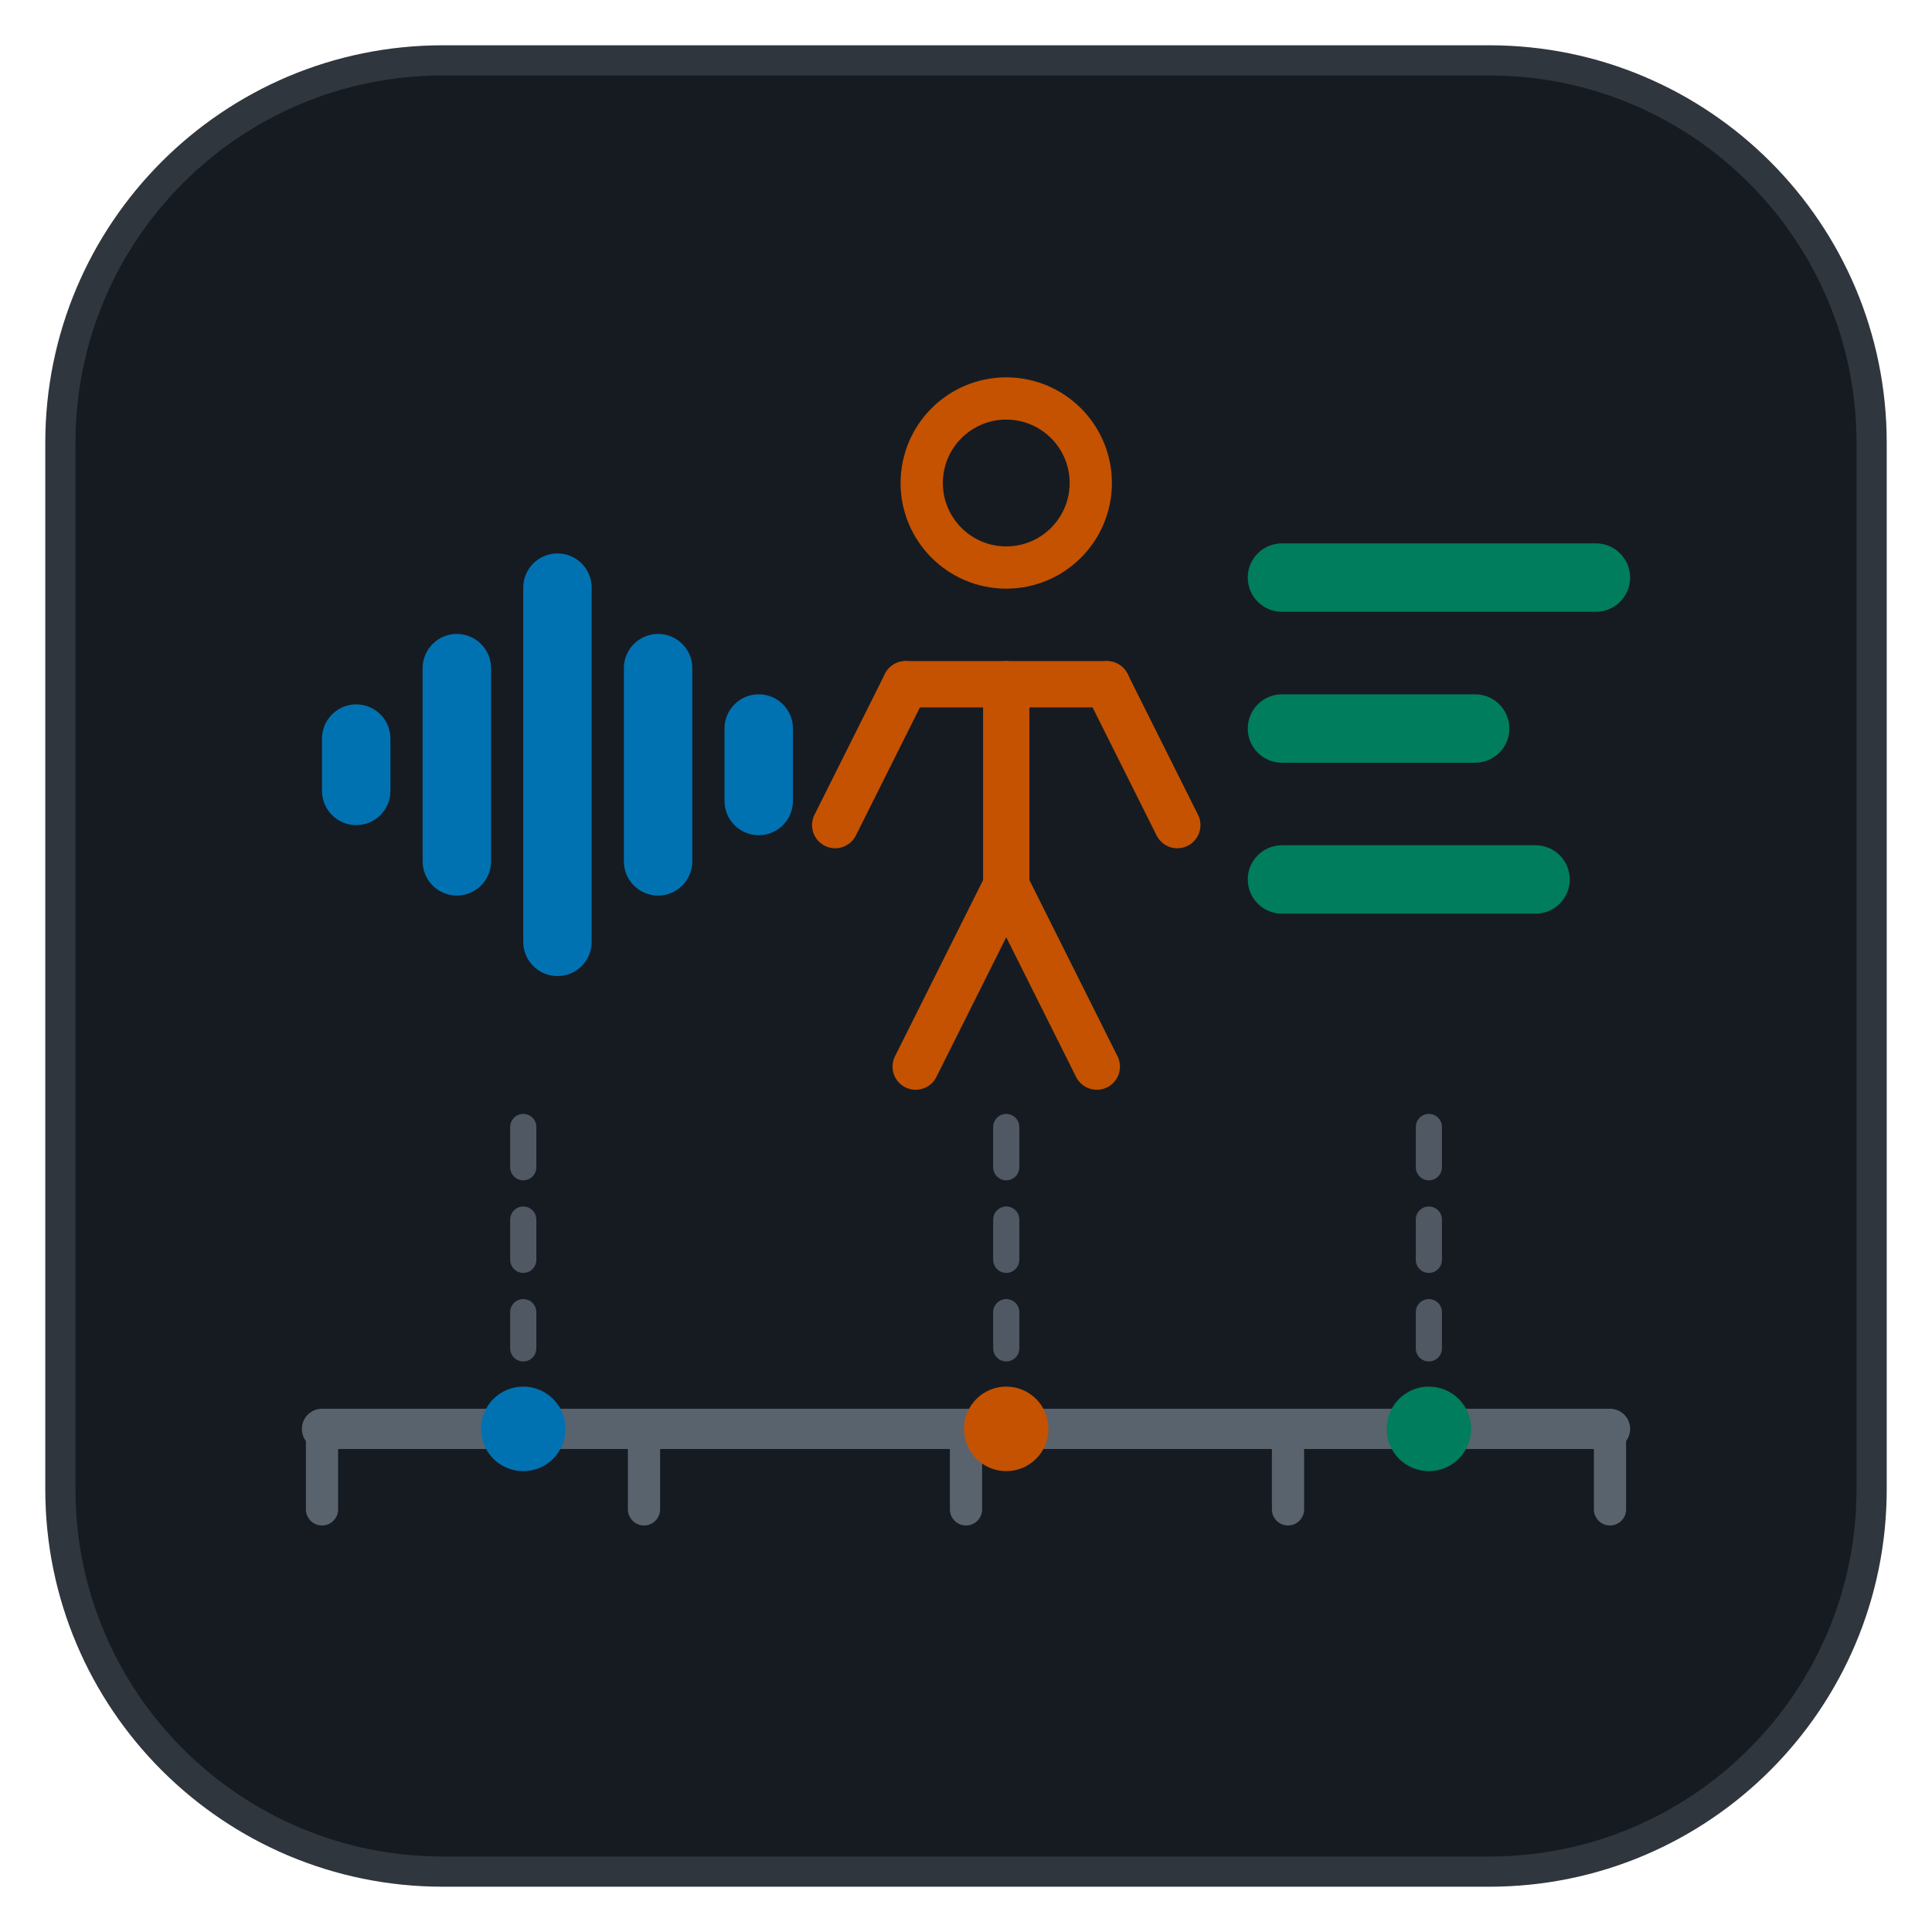
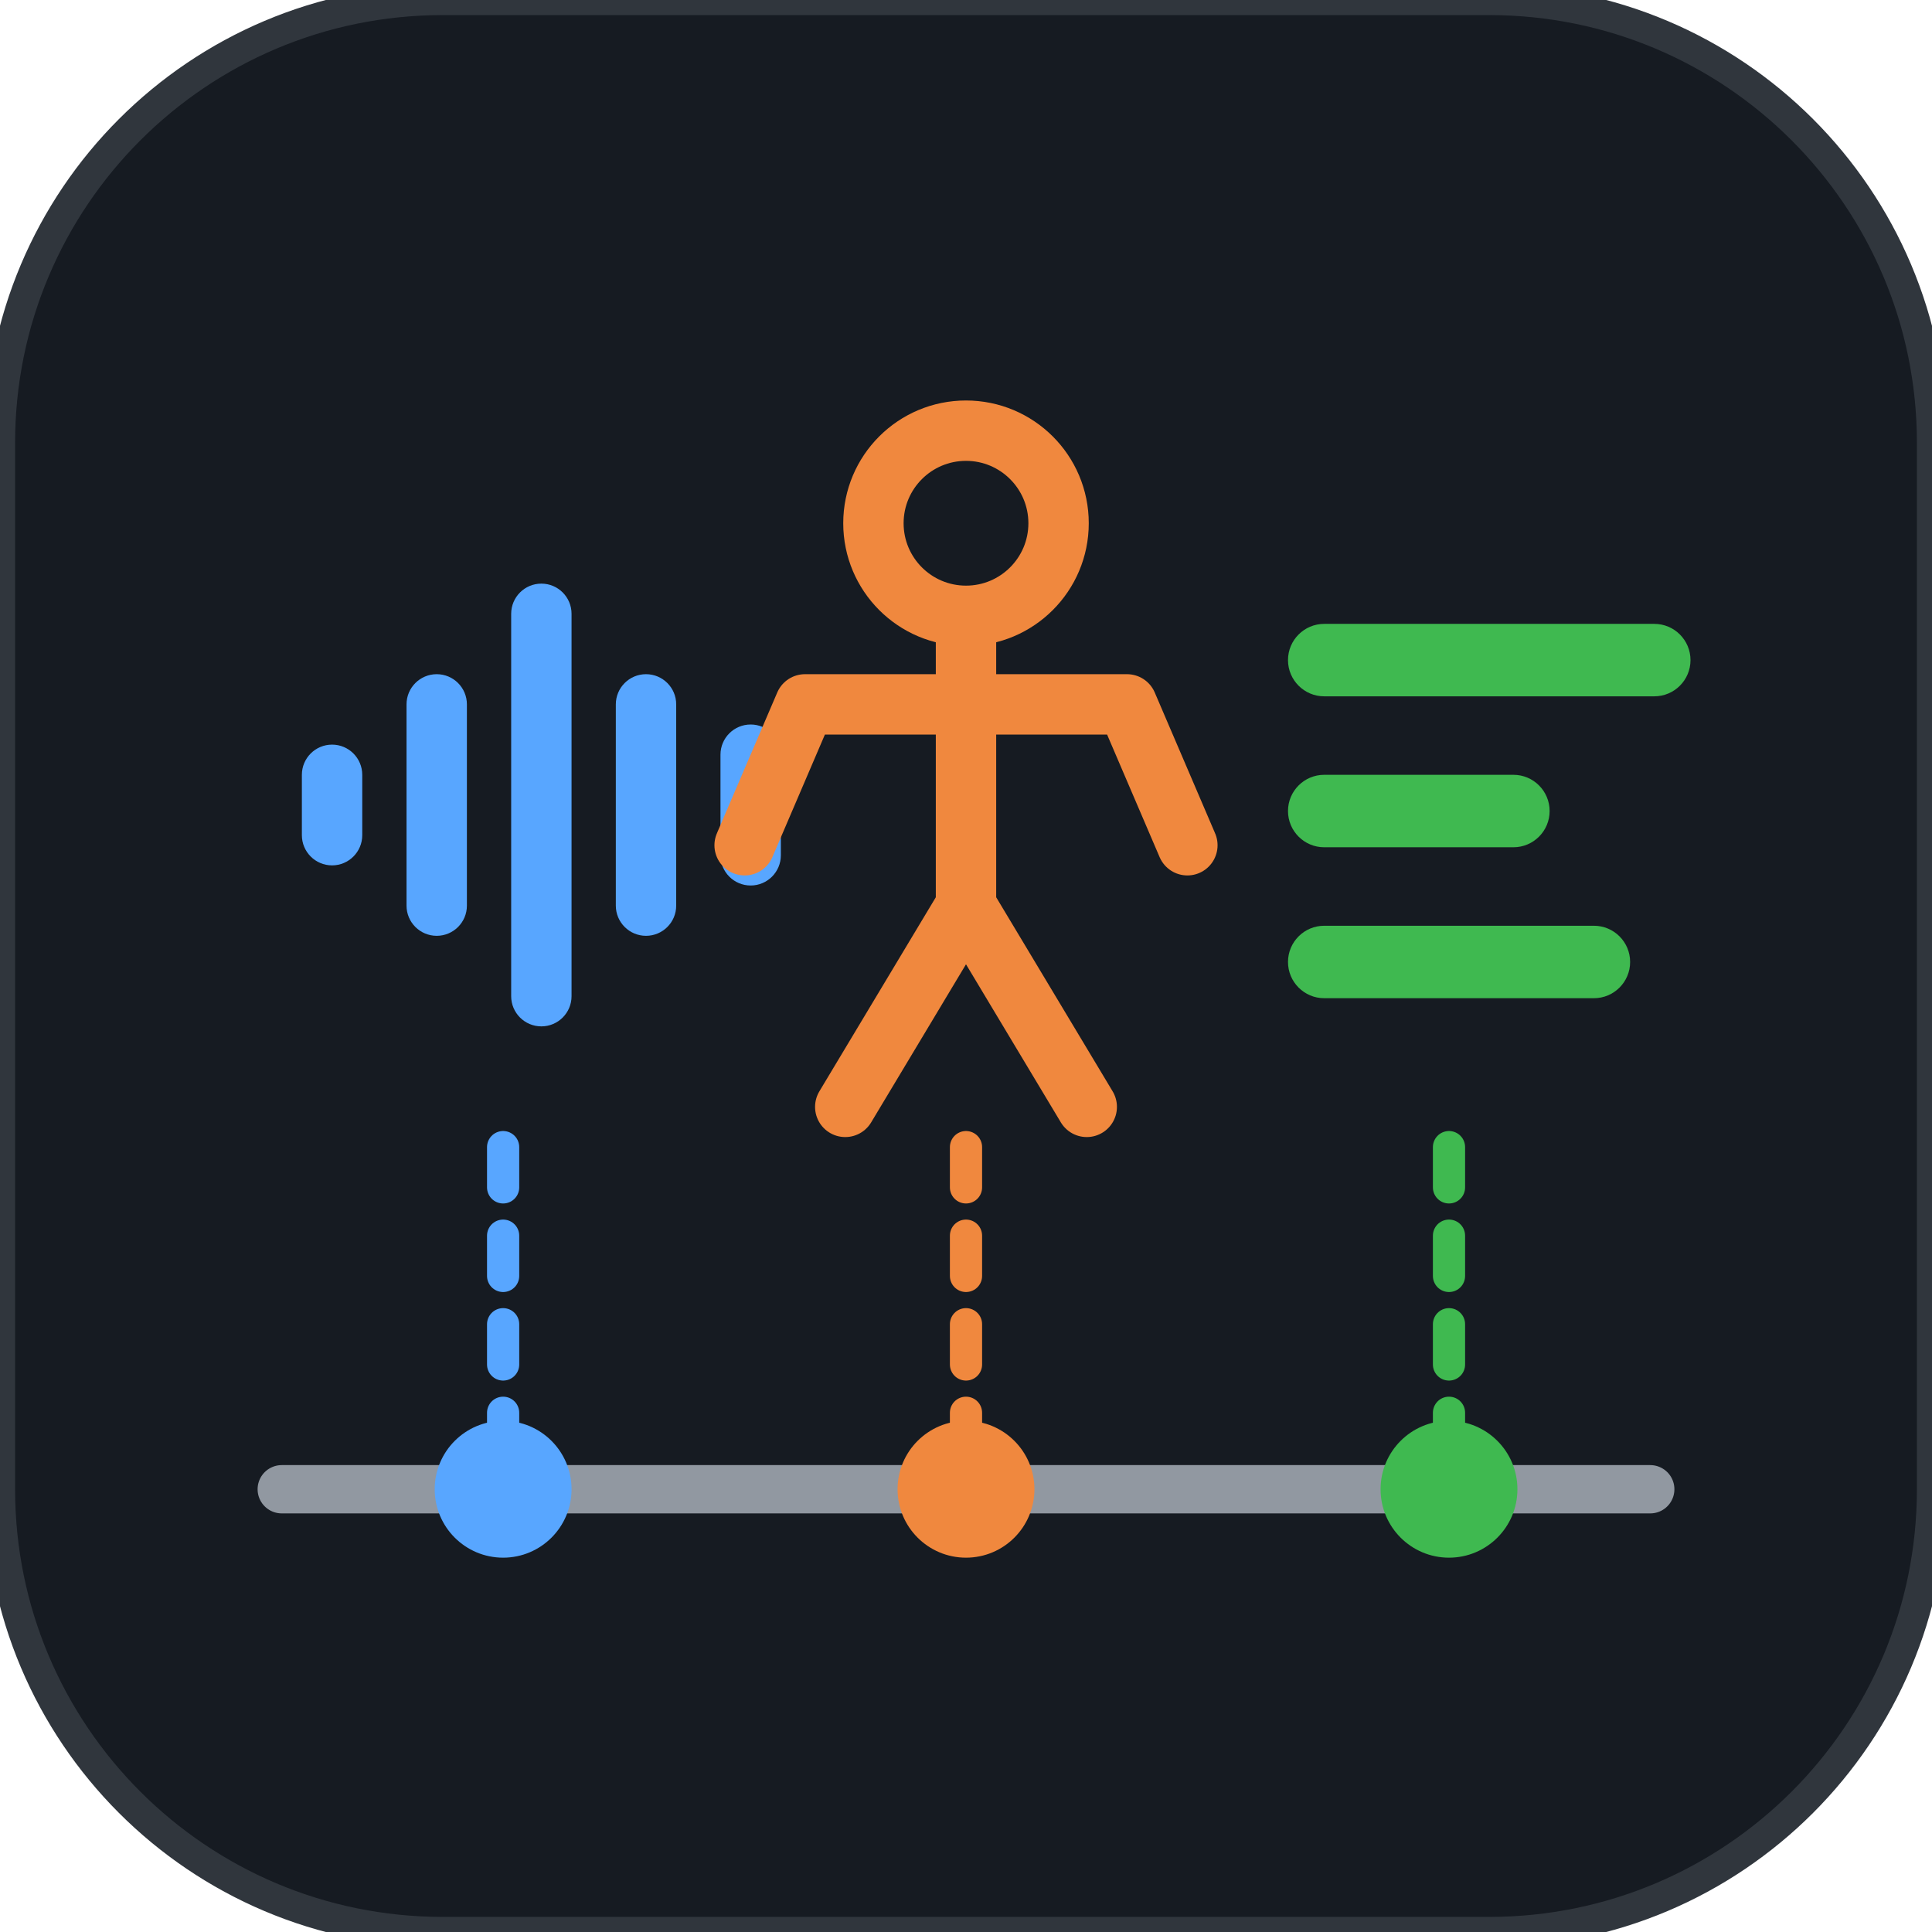
- <svg xmlns="http://www.w3.org/2000/svg" viewBox="0 0 96 96" width="96" height="96" role="img" aria-labelledby="logo-title logo-desc">
-   <rect x="3" y="3" width="90" height="90" rx="19" fill="#161b22" stroke="#30363d" stroke-width="1.5" />
-   <path d="M16 71 H80" stroke="#59636e" stroke-width="2" stroke-linecap="round" />
-   <path d="M16 71 V75" stroke="#59636e" stroke-width="1.6" stroke-linecap="round" />
-   <path d="M32 71 V75" stroke="#59636e" stroke-width="1.6" stroke-linecap="round" />
-   <path d="M48 71 V75" stroke="#59636e" stroke-width="1.6" stroke-linecap="round" />
-   <path d="M64 71 V75" stroke="#59636e" stroke-width="1.6" stroke-linecap="round" />
-   <path d="M80 71 V75" stroke="#59636e" stroke-width="1.6" stroke-linecap="round" />
-   <rect x="16" y="35" width="3.4" height="6" rx="1.7" fill="#0072B2" />
-   <rect x="21" y="31.5" width="3.4" height="13" rx="1.7" fill="#0072B2" />
-   <rect x="26" y="27.5" width="3.4" height="21" rx="1.7" fill="#0072B2" />
-   <rect x="31" y="31.5" width="3.4" height="13" rx="1.7" fill="#0072B2" />
-   <rect x="36" y="34.5" width="3.4" height="7" rx="1.7" fill="#0072B2" />
-   <g stroke="#C45200" stroke-width="2.3" stroke-linecap="round" fill="none">
-     <circle cx="50" cy="24" r="4.2" stroke-width="2.1" />
-     <path d="M45 34 H55" />
-     <path d="M50 34 V44" />
-     <path d="M45 34 L41.5 41" />
-     <path d="M55 34 L58.5 41" />
-     <path d="M50 44 L45.5 53" />
-     <path d="M50 44 L54.5 53" />
+ <svg xmlns="http://www.w3.org/2000/svg" viewBox="0 0 96 96" width="96" height="96" role="img" aria-labelledby="logo-t logo-d">
+   <g transform="translate(0,0) scale(1)">
+     <rect x="0" y="0" width="96" height="96" rx="22" fill="#161b22" stroke="#30363d" stroke-width="1.5" />
+     <rect x="15.0" y="37.0" width="3" height="6" rx="1.5" fill="#58a6ff" />
+     <rect x="20.2" y="33.5" width="3" height="13" rx="1.5" fill="#58a6ff" />
+     <rect x="25.4" y="29.0" width="3" height="22" rx="1.5" fill="#58a6ff" />
+     <rect x="30.6" y="33.5" width="3" height="13" rx="1.5" fill="#58a6ff" />
+     <rect x="35.8" y="36.0" width="3" height="8" rx="1.5" fill="#58a6ff" />
+     <circle cx="48" cy="26" r="4.6" stroke="#f0883e" stroke-width="3" stroke-linecap="round" fill="none" />
+     <path d="M48 31 V45 M40 35 H56 M40 35 L37 42 M56 35 L59 42 M48 45 L42 55 M48 45 L54 55" stroke="#f0883e" stroke-width="3" stroke-linecap="round" fill="none" />
+     <rect x="64" y="31.0" width="20" height="3.6" rx="1.8" fill="#3fb950" />
+     <rect x="64" y="38.5" width="13" height="3.6" rx="1.8" fill="#3fb950" />
+     <rect x="64" y="46.0" width="17" height="3.6" rx="1.8" fill="#3fb950" />
+     <path d="M14 74 H82" stroke="#9198a1" stroke-width="2.4" stroke-linecap="round" />
+     <path d="M25 57 V71" stroke="#58a6ff" stroke-width="1.6" stroke-dasharray="2 2.4" stroke-linecap="round" />
+     <circle cx="25" cy="74" r="3.4" fill="#58a6ff" />
+     <path d="M48 57 V71" stroke="#f0883e" stroke-width="1.6" stroke-dasharray="2 2.4" stroke-linecap="round" />
+     <circle cx="48" cy="74" r="3.4" fill="#f0883e" />
+     <path d="M72 57 V71" stroke="#3fb950" stroke-width="1.6" stroke-dasharray="2 2.4" stroke-linecap="round" />
+     <circle cx="72" cy="74" r="3.4" fill="#3fb950" />
  </g>
-   <g fill="#007D5C">
-     <rect x="62" y="27" width="19" height="3.4" rx="1.7" />
-     <rect x="62" y="34.5" width="13" height="3.4" rx="1.7" />
-     <rect x="62" y="42" width="16" height="3.4" rx="1.7" />
-   </g>
-   <path d="M26 56 V67" stroke="#59636e" stroke-width="1.3" stroke-linecap="round" stroke-dasharray="2 2.6" opacity="0.85" />
-   <circle cx="26" cy="71" r="2.1" fill="#0072B2" />
-   <path d="M50 56 V67" stroke="#59636e" stroke-width="1.3" stroke-linecap="round" stroke-dasharray="2 2.6" opacity="0.85" />
-   <circle cx="50" cy="71" r="2.1" fill="#C45200" />
-   <path d="M71 56 V67" stroke="#59636e" stroke-width="1.3" stroke-linecap="round" stroke-dasharray="2 2.6" opacity="0.85" />
-   <circle cx="71" cy="71" r="2.1" fill="#007D5C" />
</svg>
